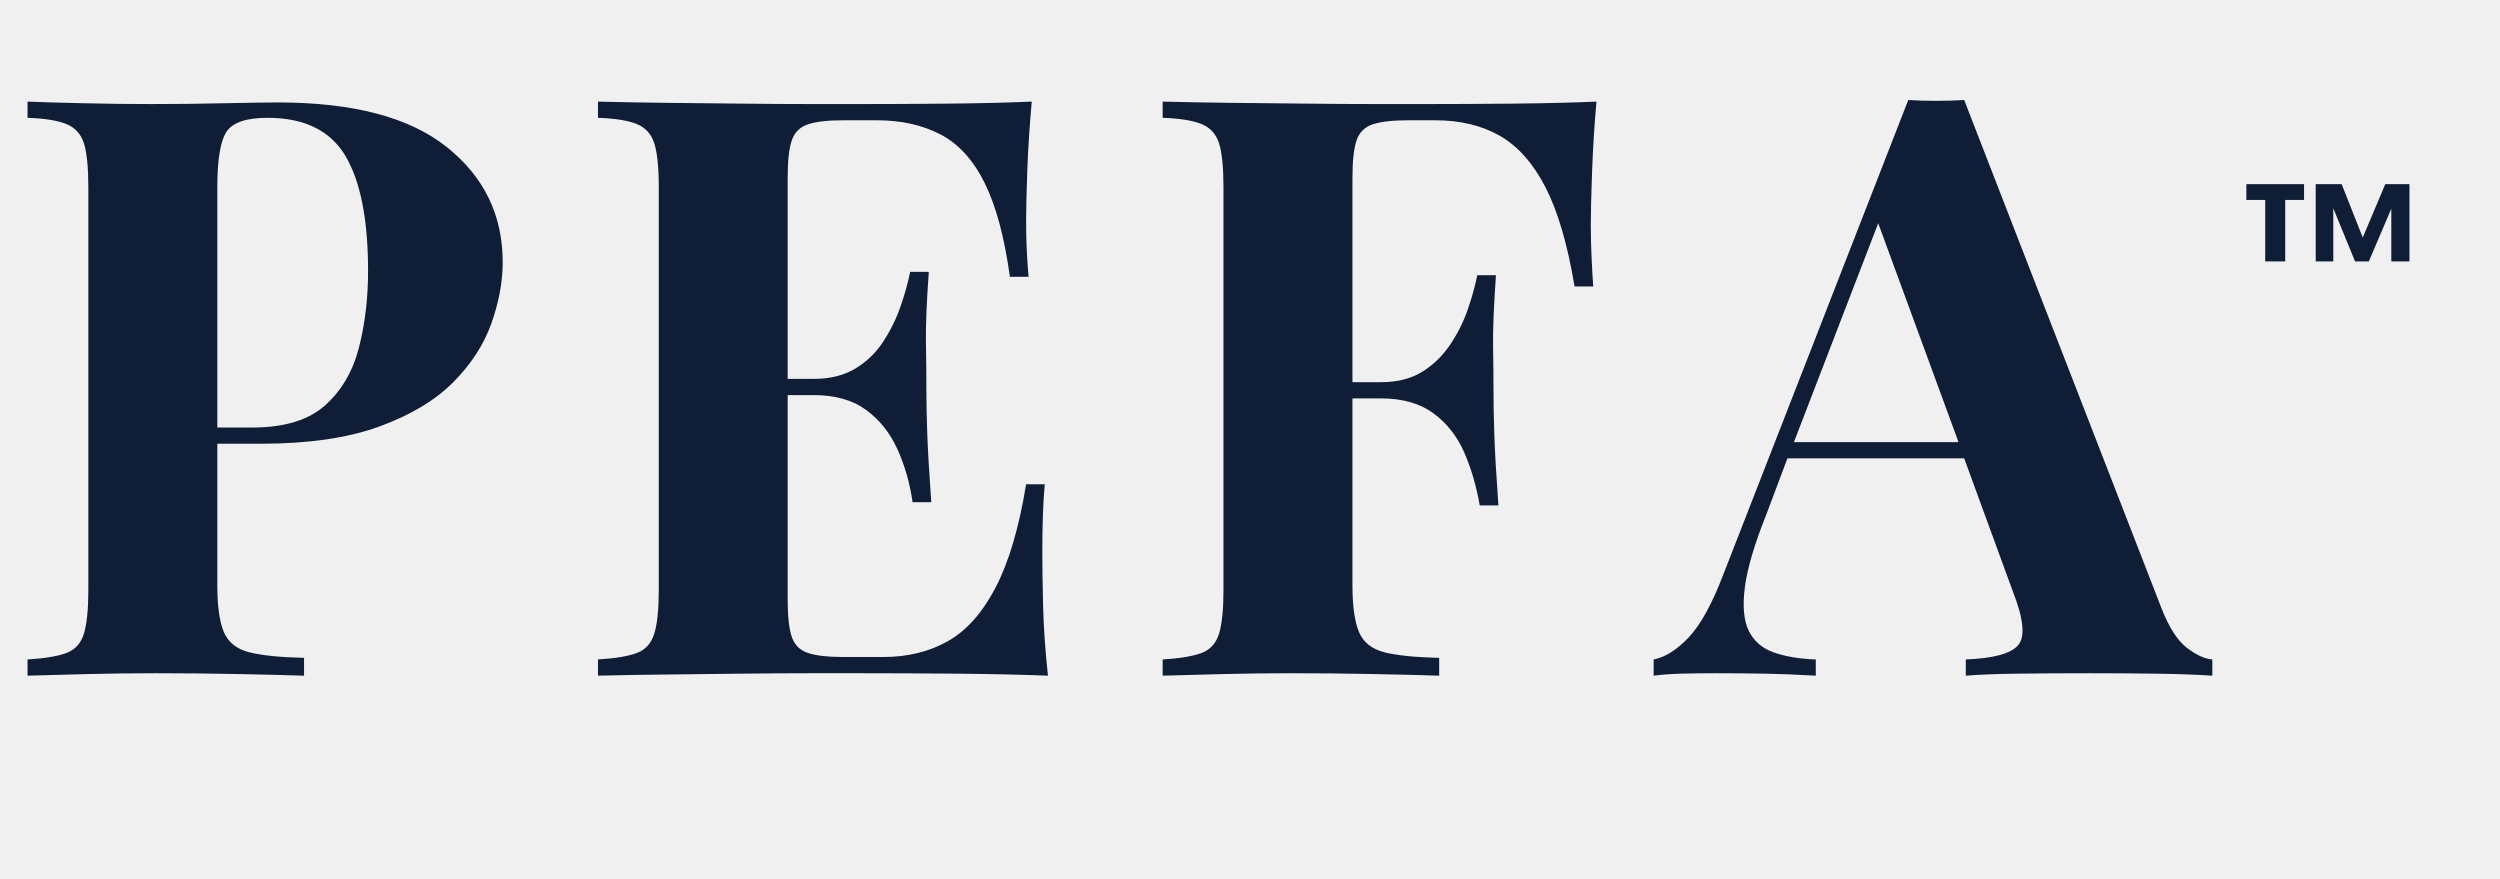
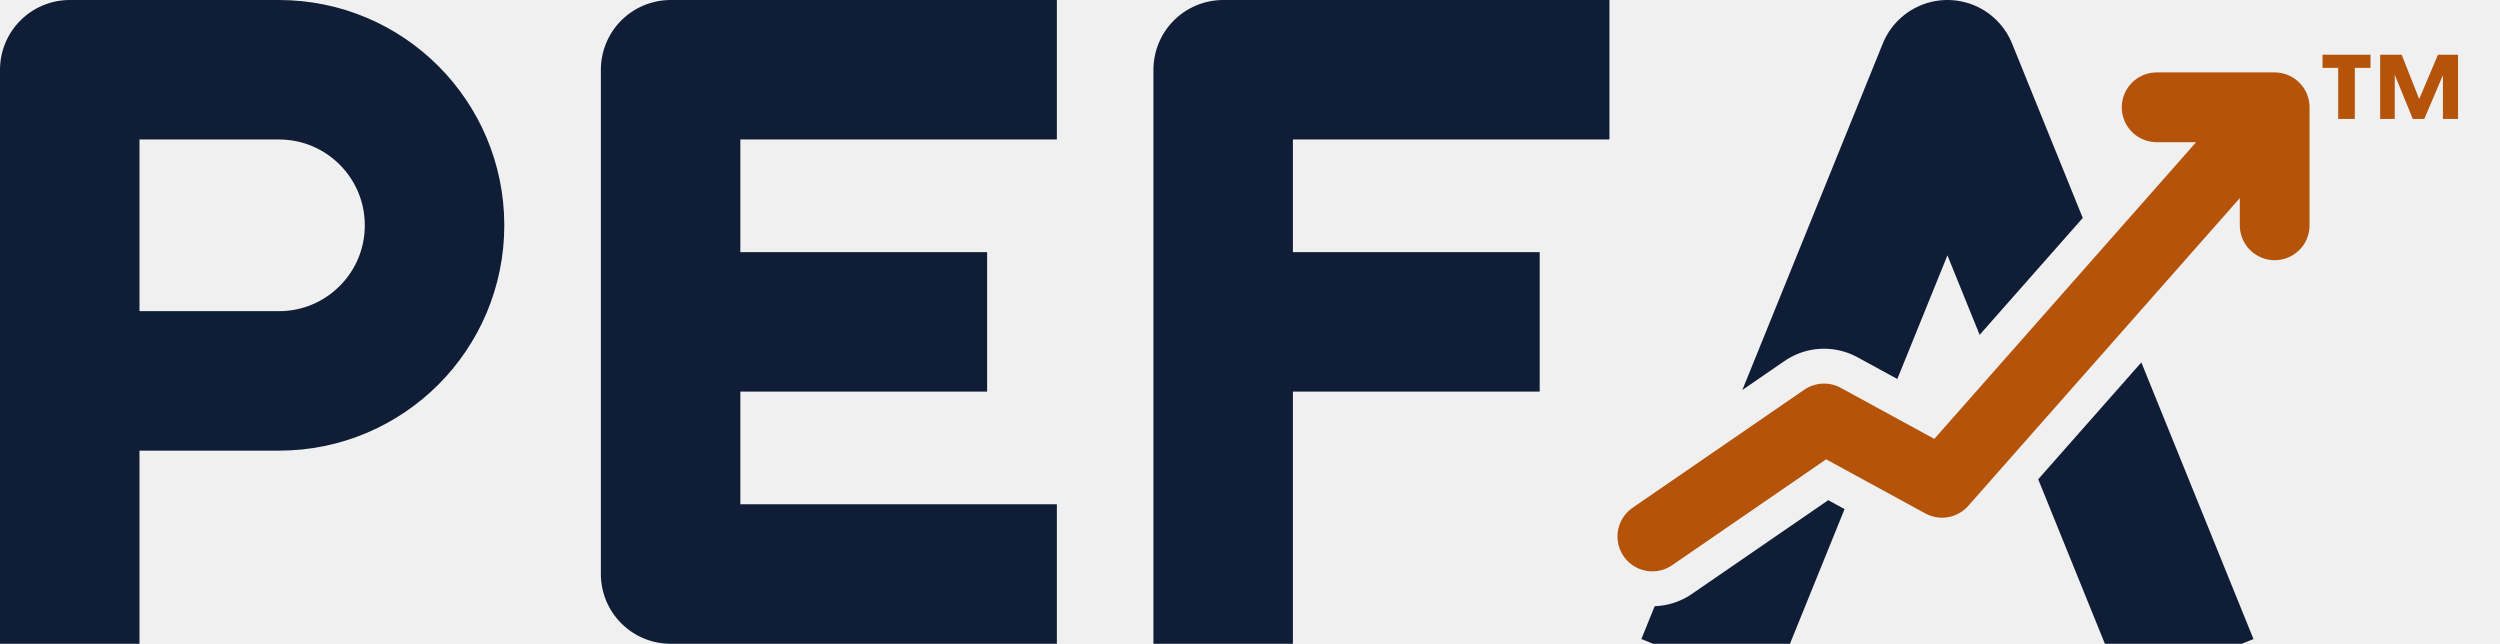
- <svg xmlns="http://www.w3.org/2000/svg" viewBox="0 0 296 104" width="296" height="104" role="img" aria-labelledby="t">
-   <path d="M3.26 13.95L3.26 12.03Q5.66 12.13 9.74 12.22Q13.82 12.32 17.86 12.32L17.86 12.32Q22.46 12.32 26.78 12.22Q31.1 12.13 32.93 12.13L32.93 12.13Q46.27 12.13 52.9 17.41Q59.52 22.69 59.52 31.04L59.52 31.04Q59.52 34.5 58.18 38.29Q56.83 42.08 53.62 45.3Q50.4 48.51 44.83 50.53Q39.26 52.54 30.82 52.54L30.82 52.54L25.73 52.54L25.73 69.25Q25.73 72.99 26.5 74.82Q27.26 76.64 29.47 77.22Q31.68 77.79 36 77.89L36 77.89L36 80Q33.02 79.9 28.32 79.81Q23.62 79.71 18.43 79.71L18.43 79.71Q14.3 79.71 10.37 79.81Q6.43 79.9 3.26 80L3.26 80L3.26 78.08Q6.34 77.89 7.87 77.31Q9.41 76.74 9.94 75.01Q10.46 73.28 10.46 69.82L10.46 69.82L10.46 22.21Q10.46 18.66 9.94 16.98Q9.41 15.3 7.82 14.67Q6.24 14.05 3.26 13.95L3.26 13.95M25.73 22.21L25.73 50.62L29.86 50.62Q35.52 50.62 38.45 48.03Q41.38 45.44 42.48 41.22Q43.58 36.99 43.58 32.1L43.58 32.1Q43.58 22.98 40.9 18.46Q38.21 13.95 31.68 13.95L31.68 13.95Q27.94 13.95 26.83 15.58Q25.73 17.22 25.73 22.21L25.73 22.21M122.16 12.03L122.16 12.03Q121.78 16.26 121.63 20.19Q121.49 24.13 121.49 26.24L121.49 26.24Q121.49 28.16 121.58 29.89Q121.68 31.62 121.78 32.77L121.78 32.77L119.57 32.77Q118.61 25.76 116.59 21.68Q114.58 17.6 111.36 15.92Q108.14 14.24 103.82 14.24L103.82 14.24L99.89 14.24Q97.1 14.24 95.66 14.72Q94.22 15.2 93.74 16.64Q93.26 18.08 93.26 21.06L93.26 21.06L93.26 44.86L96.34 44.86Q99.22 44.86 101.23 43.66Q103.25 42.46 104.54 40.5Q105.84 38.53 106.61 36.32Q107.38 34.11 107.76 32.19L107.76 32.19L109.97 32.19Q109.58 37.66 109.63 40.54Q109.68 43.42 109.68 45.82Q109.68 48.22 109.78 51.1Q109.87 53.98 110.26 59.46L110.26 59.46L108.05 59.46Q107.57 56.1 106.27 53.22Q104.98 50.34 102.58 48.56Q100.18 46.78 96.34 46.78L96.34 46.78L93.26 46.78L93.26 70.98Q93.26 73.95 93.74 75.39Q94.22 76.83 95.66 77.31Q97.1 77.79 99.89 77.79L99.89 77.79L104.59 77.79Q108.91 77.79 112.22 75.92Q115.54 74.05 117.89 69.54Q120.24 65.02 121.49 57.34L121.49 57.34L123.7 57.34Q123.41 60.42 123.41 65.41L123.41 65.41Q123.41 67.62 123.5 71.65Q123.6 75.68 124.08 80L124.08 80Q119.18 79.81 113.04 79.76Q106.9 79.71 102.1 79.71L102.1 79.71L95.95 79.71Q92.21 79.71 87.89 79.76Q83.57 79.81 79.15 79.86Q74.74 79.9 70.8 80L70.8 80L70.8 78.08Q73.87 77.89 75.41 77.31Q76.94 76.74 77.47 75.01Q78 73.28 78 69.82L78 69.82L78 22.21Q78 18.66 77.47 16.98Q76.94 15.3 75.36 14.67Q73.78 14.05 70.8 13.95L70.8 13.95L70.8 12.03Q74.74 12.13 79.15 12.18Q83.57 12.22 87.89 12.27Q92.21 12.32 95.95 12.32L95.95 12.32L102.1 12.32Q106.51 12.32 112.13 12.27Q117.74 12.22 122.16 12.03M189.02 12.03L189.02 12.03Q188.64 16.35 188.5 20.38Q188.35 24.42 188.35 26.62L188.35 26.62Q188.35 28.74 188.45 30.66Q188.54 32.58 188.64 33.92L188.64 33.92L186.43 33.92Q185.18 26.43 182.98 22.16Q180.77 17.89 177.55 16.06Q174.34 14.24 169.92 14.24L169.92 14.24L166.75 14.24Q163.97 14.24 162.53 14.72Q161.09 15.2 160.61 16.64Q160.13 18.08 160.13 21.06L160.13 21.06L160.13 45.25L163.49 45.25Q166.37 45.25 168.34 44.05Q170.3 42.85 171.65 40.88Q172.99 38.91 173.76 36.7Q174.53 34.5 174.91 32.58L174.91 32.58L177.12 32.58Q176.74 38.05 176.78 40.93Q176.83 43.81 176.83 46.21Q176.83 48.61 176.93 51.49Q177.02 54.37 177.41 59.84L177.41 59.84L175.2 59.84Q174.62 56.48 173.38 53.6Q172.13 50.72 169.73 48.94Q167.33 47.17 163.49 47.17L163.49 47.17L160.13 47.17L160.13 69.25Q160.13 72.99 160.9 74.82Q161.66 76.64 163.87 77.22Q166.08 77.79 170.4 77.89L170.4 77.89L170.4 80Q167.42 79.9 162.72 79.81Q158.02 79.71 152.83 79.71L152.83 79.71Q148.7 79.71 144.77 79.81Q140.83 79.9 137.66 80L137.66 80L137.66 78.08Q140.74 77.89 142.27 77.31Q143.81 76.74 144.34 75.01Q144.86 73.28 144.86 69.82L144.86 69.82L144.86 22.21Q144.86 18.66 144.34 16.98Q143.81 15.3 142.22 14.67Q140.64 14.05 137.66 13.95L137.66 13.95L137.66 12.03Q141.6 12.13 146.02 12.18Q150.43 12.22 154.75 12.27Q159.07 12.32 162.82 12.32L162.82 12.32L168.96 12.32Q173.38 12.32 178.99 12.27Q184.61 12.22 189.02 12.03M232.56 11.84L232.56 11.84L255.89 71.94Q257.23 75.39 258.91 76.69Q260.59 77.98 261.94 78.08L261.94 78.08L261.94 80Q259.06 79.81 255.17 79.76Q251.28 79.71 247.34 79.71L247.34 79.71Q242.93 79.71 238.99 79.76Q235.06 79.81 232.75 80L232.75 80L232.75 78.08Q237.65 77.89 238.94 76.4Q240.24 74.91 238.32 70.02L238.32 70.02L232.56 54.27L211.63 54.27L209.14 60.9Q207.02 66.18 206.59 69.54Q206.16 72.9 207.07 74.72Q207.98 76.54 210.05 77.26Q212.11 77.98 214.99 78.08L214.99 78.08L214.99 80Q211.82 79.81 208.94 79.76Q206.06 79.71 203.09 79.71L203.09 79.71Q200.98 79.71 199.1 79.76Q197.23 79.81 195.79 80L195.79 80L195.79 78.08Q197.81 77.7 199.92 75.49Q202.03 73.28 204.05 68L204.05 68L225.94 11.84Q227.47 11.94 229.25 11.94Q231.02 11.94 232.56 11.84M212.4 52.35L231.89 52.35L222.38 26.43L212.4 52.35" fill="#0F1E36" />
-   <path d="M268.2 23.67L265.97 23.67L265.97 21.8L272.8 21.8L272.8 23.67L270.57 23.67L270.57 30.95L268.2 30.95L268.2 23.67M276.26 30.95L274.18 30.95L274.18 21.8L277.25 21.8L279.75 28.12L282.42 21.8L285.28 21.8L285.28 30.95L283.13 30.95L283.13 24.71L280.47 30.95L278.84 30.95L276.26 24.66L276.26 30.95" fill="#0F1E36" />
+ <svg xmlns="http://www.w3.org/2000/svg" viewBox="0 0 466 120" width="466" height="120" role="img" aria-labelledby="t">
+   <defs>
+     <clipPath id="w-base">
+       <rect x="290" y="-20" width="200" height="140" />
+     </clipPath>
+     <mask id="w-gap" maskUnits="userSpaceOnUse" x="0" y="-20" width="466" height="160">
+       <rect x="0" y="-20" width="466" height="160" fill="#fff" />
+       <path d="M308 100L340 78L362 90L422 22M402 20H424V42" fill="none" stroke="#000" stroke-width="26" stroke-linecap="round" stroke-linejoin="round" />
+     </mask>
+   </defs>
+   <g fill="none" stroke="#0F1E36" stroke-width="26" stroke-linejoin="round" mask="url(#w-gap)">
+     <path d="M13 120V13H52A29 29 0 0 1 52 71H13" />
+     <path d="M197 13H125V107H197M125 60H184" />
+     <path d="M300 13H228V120M228 60H287" />
+     <path d="M318 124L363 13L408 124" clip-path="url(#w-base)" />
+   </g>
+   <path d="M308 100L340 78L362 90L422 22M402 20H424V42" fill="none" stroke="#B45309" stroke-width="13" stroke-linecap="round" stroke-linejoin="round" />
+   <path d="M435.84 12.65L432.92 12.65L432.92 10.2L441.86 10.2L441.86 12.65L438.94 12.65L438.94 22.17L435.84 22.17L435.84 12.65M446.38 22.17L443.66 22.17L443.66 10.2L447.67 10.2L450.94 18.46L454.44 10.2L458.18 10.2L458.18 22.17L455.36 22.17L455.36 14.01L451.89 22.17L449.75 22.17L446.38 13.94L446.38 22.17" fill="#B45309" />
</svg>
